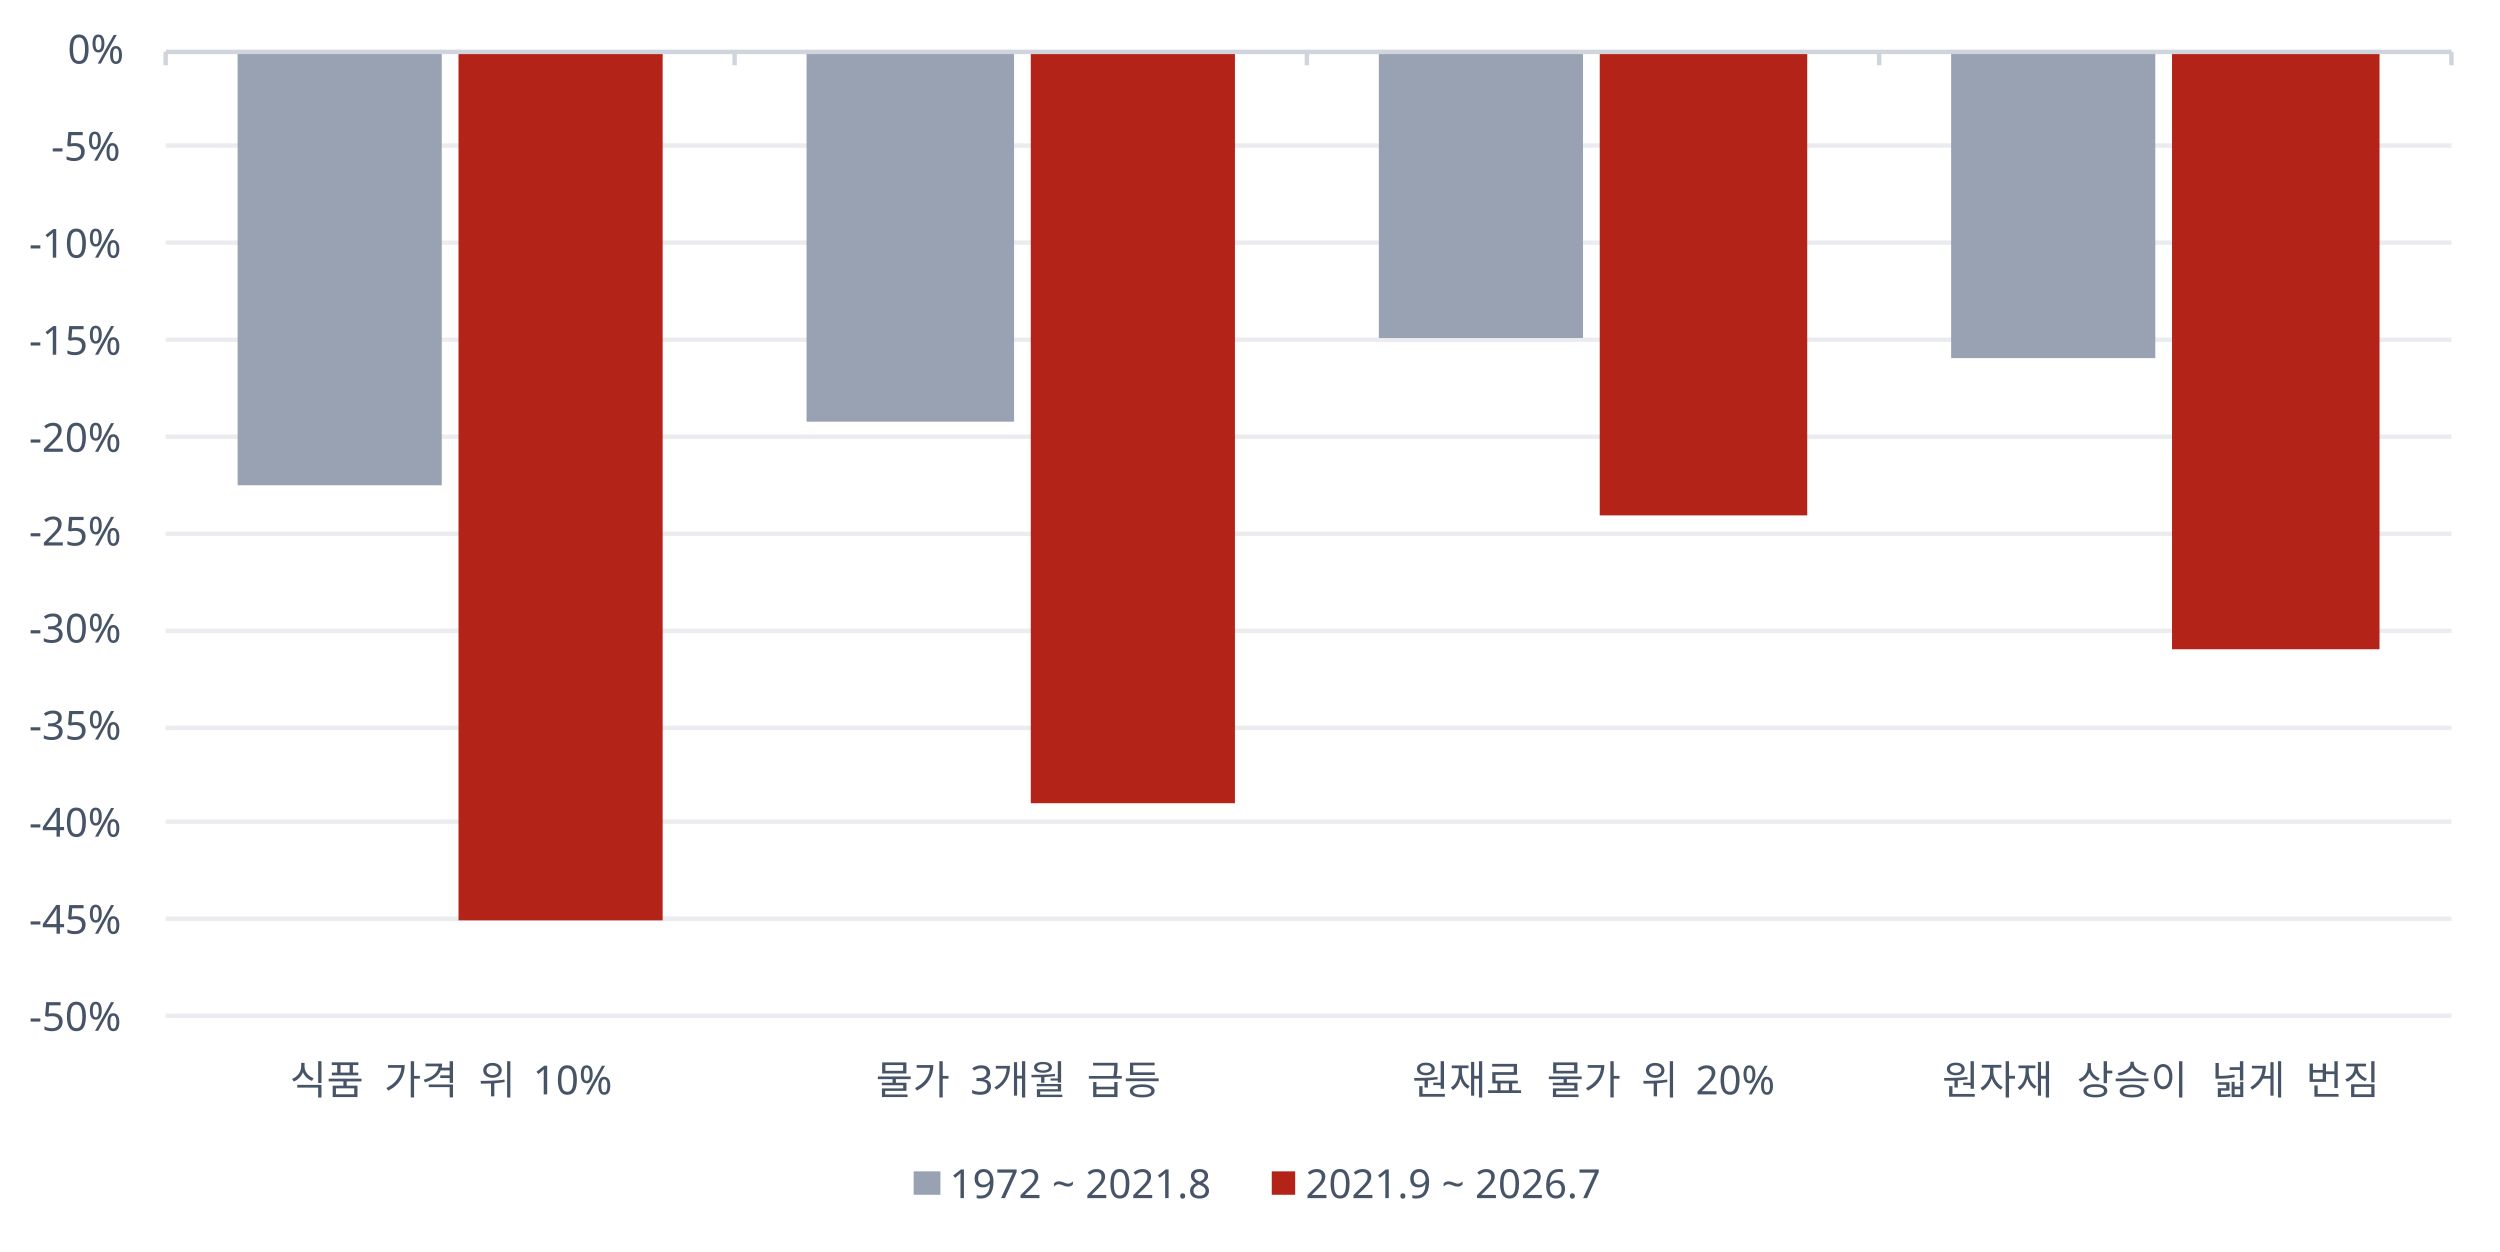
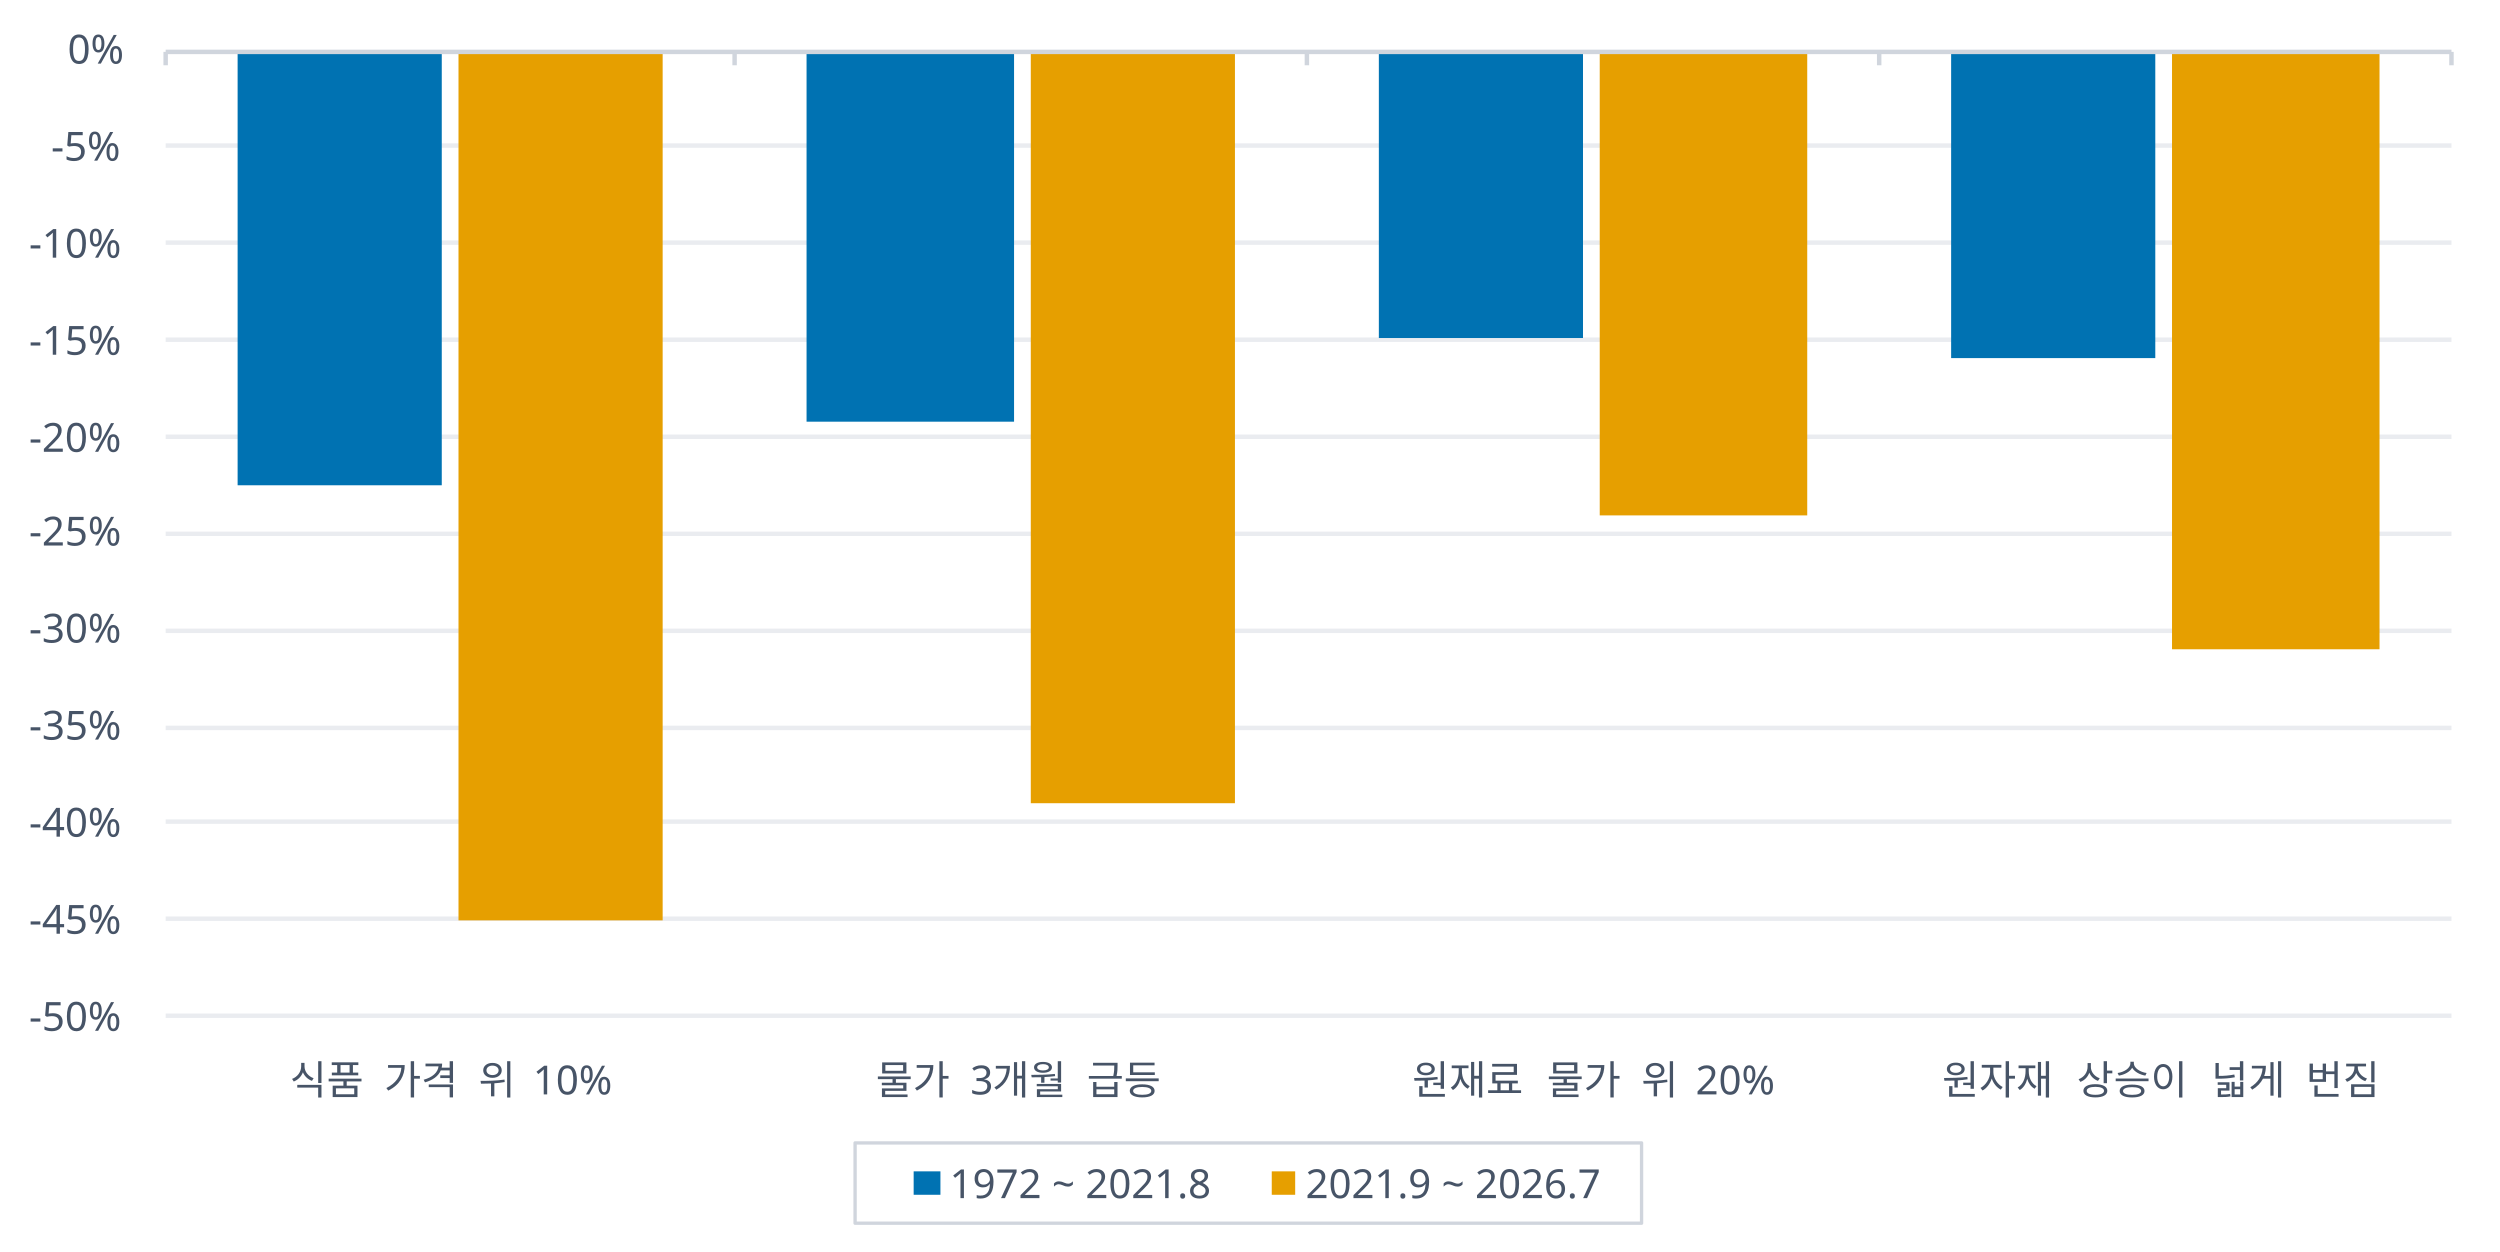
<svg xmlns="http://www.w3.org/2000/svg" width="747" height="374" xml:space="preserve" overflow="hidden">
  <defs>
    <clipPath id="clip0">
      <rect x="320" y="13" width="747" height="374" />
    </clipPath>
  </defs>
  <g clip-path="url(#clip0)" transform="translate(-320 -13)">
    <g>
      <path d="M369.5 316.5 1052.5 316.5M369.5 287.5 1052.5 287.5M369.5 258.5 1052.5 258.5M369.5 230.5 1052.5 230.5M369.5 201.5 1052.5 201.5M369.5 172.5 1052.5 172.5M369.5 143.5 1052.5 143.5M369.5 114.5 1052.5 114.5M369.5 85.5 1052.5 85.5M369.5 56.5 1052.5 56.5" stroke="#EAECF0" stroke-width="1.333" stroke-linejoin="round" stroke-miterlimit="10" fill="none" />
    </g>
    <g>
-       <path d="M391 158 452 158 452 28 391 28ZM561 139 623 139 623 28 561 28ZM732 114 793 114 793 28 732 28ZM903 120 964 120 964 28 903 28Z" fill="#98A2B3" />
+       <path d="M391 158 452 158 452 28 391 28ZM561 139 623 139 623 28 561 28ZM732 114 793 114 793 28 732 28ZM903 120 964 120 964 28 903 28Z" fill="#0072B2" />
    </g>
    <g>
-       <path d="M457 288 518 288 518 28 457 28ZM628 253 689 253 689 28 628 28ZM798 167 860 167 860 28 798 28ZM969 207 1031 207 1031 28 969 28Z" fill="#B42318" />
+       <path d="M457 288 518 288 518 28 457 28ZM628 253 689 253 689 28 628 28ZM798 167 860 167 860 28 798 28ZM969 207 1031 207 1031 28 969 28Z" fill="#E69F00" />
    </g>
    <g>
      <path d="M369.5 28.5 1052.5 28.5" stroke="#D0D5DD" stroke-width="1.333" stroke-linejoin="round" stroke-miterlimit="10" fill="none" fill-rule="evenodd" />
    </g>
    <g>
      <path d="M369.5 28.5 369.5 32.5M539.5 28.5 539.5 32.5M710.5 28.5 710.5 32.5M881.5 28.5 881.5 32.5M1052.5 28.5 1052.5 32.5" stroke="#D0D5DD" stroke-width="1.333" stroke-linejoin="round" stroke-miterlimit="10" fill="none" />
    </g>
    <g>
      <text fill="#475467" font-family="Malgun Gothic,Malgun Gothic_MSFontService,sans-serif" font-weight="400" font-size="12" transform="translate(328.667 321)">-50%</text>
    </g>
    <g>
      <text fill="#475467" font-family="Malgun Gothic,Malgun Gothic_MSFontService,sans-serif" font-weight="400" font-size="12" transform="translate(328.667 292)">-45%</text>
    </g>
    <g>
      <text fill="#475467" font-family="Malgun Gothic,Malgun Gothic_MSFontService,sans-serif" font-weight="400" font-size="12" transform="translate(328.667 263)">-40%</text>
    </g>
    <g>
      <text fill="#475467" font-family="Malgun Gothic,Malgun Gothic_MSFontService,sans-serif" font-weight="400" font-size="12" transform="translate(328.667 234)">-35%</text>
    </g>
    <g>
      <text fill="#475467" font-family="Malgun Gothic,Malgun Gothic_MSFontService,sans-serif" font-weight="400" font-size="12" transform="translate(328.667 205)">-30%</text>
    </g>
    <g>
      <text fill="#475467" font-family="Malgun Gothic,Malgun Gothic_MSFontService,sans-serif" font-weight="400" font-size="12" transform="translate(328.667 176)">-25%</text>
    </g>
    <g>
      <text fill="#475467" font-family="Malgun Gothic,Malgun Gothic_MSFontService,sans-serif" font-weight="400" font-size="12" transform="translate(328.667 148)">-20%</text>
    </g>
    <g>
      <text fill="#475467" font-family="Malgun Gothic,Malgun Gothic_MSFontService,sans-serif" font-weight="400" font-size="12" transform="translate(328.667 119)">-15%</text>
    </g>
    <g>
      <text fill="#475467" font-family="Malgun Gothic,Malgun Gothic_MSFontService,sans-serif" font-weight="400" font-size="12" transform="translate(328.667 90)">-10%</text>
    </g>
    <g>
      <text fill="#475467" font-family="Malgun Gothic,Malgun Gothic_MSFontService,sans-serif" font-weight="400" font-size="12" transform="translate(335.273 61)">-5%</text>
    </g>
    <g>
      <text fill="#475467" font-family="Malgun Gothic,Malgun Gothic_MSFontService,sans-serif" font-weight="400" font-size="12" transform="translate(340.193 32)">0%</text>
    </g>
    <g>
      <text fill="#475467" font-family="Malgun Gothic,Malgun Gothic_MSFontService,sans-serif" font-weight="400" font-size="12" transform="translate(406.57 340)">식품</text>
    </g>
    <g>
      <text fill="#475467" font-family="Malgun Gothic,Malgun Gothic_MSFontService,sans-serif" font-weight="400" font-size="12" transform="translate(434.79 340)">가격</text>
    </g>
    <g>
      <text fill="#475467" font-family="Malgun Gothic,Malgun Gothic_MSFontService,sans-serif" font-weight="400" font-size="12" transform="translate(463.01 340)">위</text>
    </g>
    <g>
      <text fill="#475467" font-family="Malgun Gothic,Malgun Gothic_MSFontService,sans-serif" font-weight="400" font-size="12" transform="translate(479.23 340)">10%</text>
    </g>
    <g>
      <text fill="#475467" font-family="Malgun Gothic,Malgun Gothic_MSFontService,sans-serif" font-weight="400" font-size="12" transform="translate(581.71 340)">물가</text>
    </g>
    <g>
      <text fill="#475467" font-family="Malgun Gothic,Malgun Gothic_MSFontService,sans-serif" font-weight="400" font-size="12" transform="translate(609.93 340)">3</text>
    </g>
    <g>
      <text fill="#475467" font-family="Malgun Gothic,Malgun Gothic_MSFontService,sans-serif" font-weight="400" font-size="12" transform="translate(616.537 340)">개월</text>
    </g>
    <g>
      <text fill="#475467" font-family="Malgun Gothic,Malgun Gothic_MSFontService,sans-serif" font-weight="400" font-size="12" transform="translate(644.757 340)">급등</text>
    </g>
    <g>
      <text fill="#475467" font-family="Malgun Gothic,Malgun Gothic_MSFontService,sans-serif" font-weight="400" font-size="12" transform="translate(741.983 340)">원재료</text>
    </g>
    <g>
      <text fill="#475467" font-family="Malgun Gothic,Malgun Gothic_MSFontService,sans-serif" font-weight="400" font-size="12" transform="translate(782.203 340)">물가</text>
    </g>
    <g>
      <text fill="#475467" font-family="Malgun Gothic,Malgun Gothic_MSFontService,sans-serif" font-weight="400" font-size="12" transform="translate(810.423 340)">위</text>
    </g>
    <g>
      <text fill="#475467" font-family="Malgun Gothic,Malgun Gothic_MSFontService,sans-serif" font-weight="400" font-size="12" transform="translate(826.643 340)">20%</text>
    </g>
    <g>
      <text fill="#475467" font-family="Malgun Gothic,Malgun Gothic_MSFontService,sans-serif" font-weight="400" font-size="12" transform="translate(900.317 340)">원자재</text>
    </g>
    <g>
      <text fill="#475467" font-family="Malgun Gothic,Malgun Gothic_MSFontService,sans-serif" font-weight="400" font-size="12" transform="translate(940.537 340)">상승이</text>
    </g>
    <g>
      <text fill="#475467" font-family="Malgun Gothic,Malgun Gothic_MSFontService,sans-serif" font-weight="400" font-size="12" transform="translate(980.757 340)">넓게</text>
    </g>
    <g>
      <text fill="#475467" font-family="Malgun Gothic,Malgun Gothic_MSFontService,sans-serif" font-weight="400" font-size="12" transform="translate(1008.98 340)">번짐</text>
    </g>
    <g>
-       <rect x="593" y="363" width="8" height="7" fill="#98A2B3" />
+       <rect x="575.5" y="354.5" width="235" height="24" stroke="#D0D5DD" stroke-linejoin="round" stroke-miterlimit="10" fill="none" />
+     </g>
+     <g>
+       <rect x="593" y="363" width="8" height="7" fill="#0072B2" />
    </g>
    <g>
      <text fill="#475467" font-family="Malgun Gothic,Malgun Gothic_MSFontService,sans-serif" font-weight="400" font-size="12" transform="translate(603.755 371)">1972 ~ 2021.8</text>
    </g>
    <g>
-       <rect x="700" y="363" width="7" height="7" fill="#B42318" />
+       <rect x="700" y="363" width="7" height="7" fill="#E69F00" />
    </g>
    <g>
      <text fill="#475467" font-family="Malgun Gothic,Malgun Gothic_MSFontService,sans-serif" font-weight="400" font-size="12" transform="translate(710.108 371)">2021.9 ~ 2026.7</text>
    </g>
  </g>
</svg>
